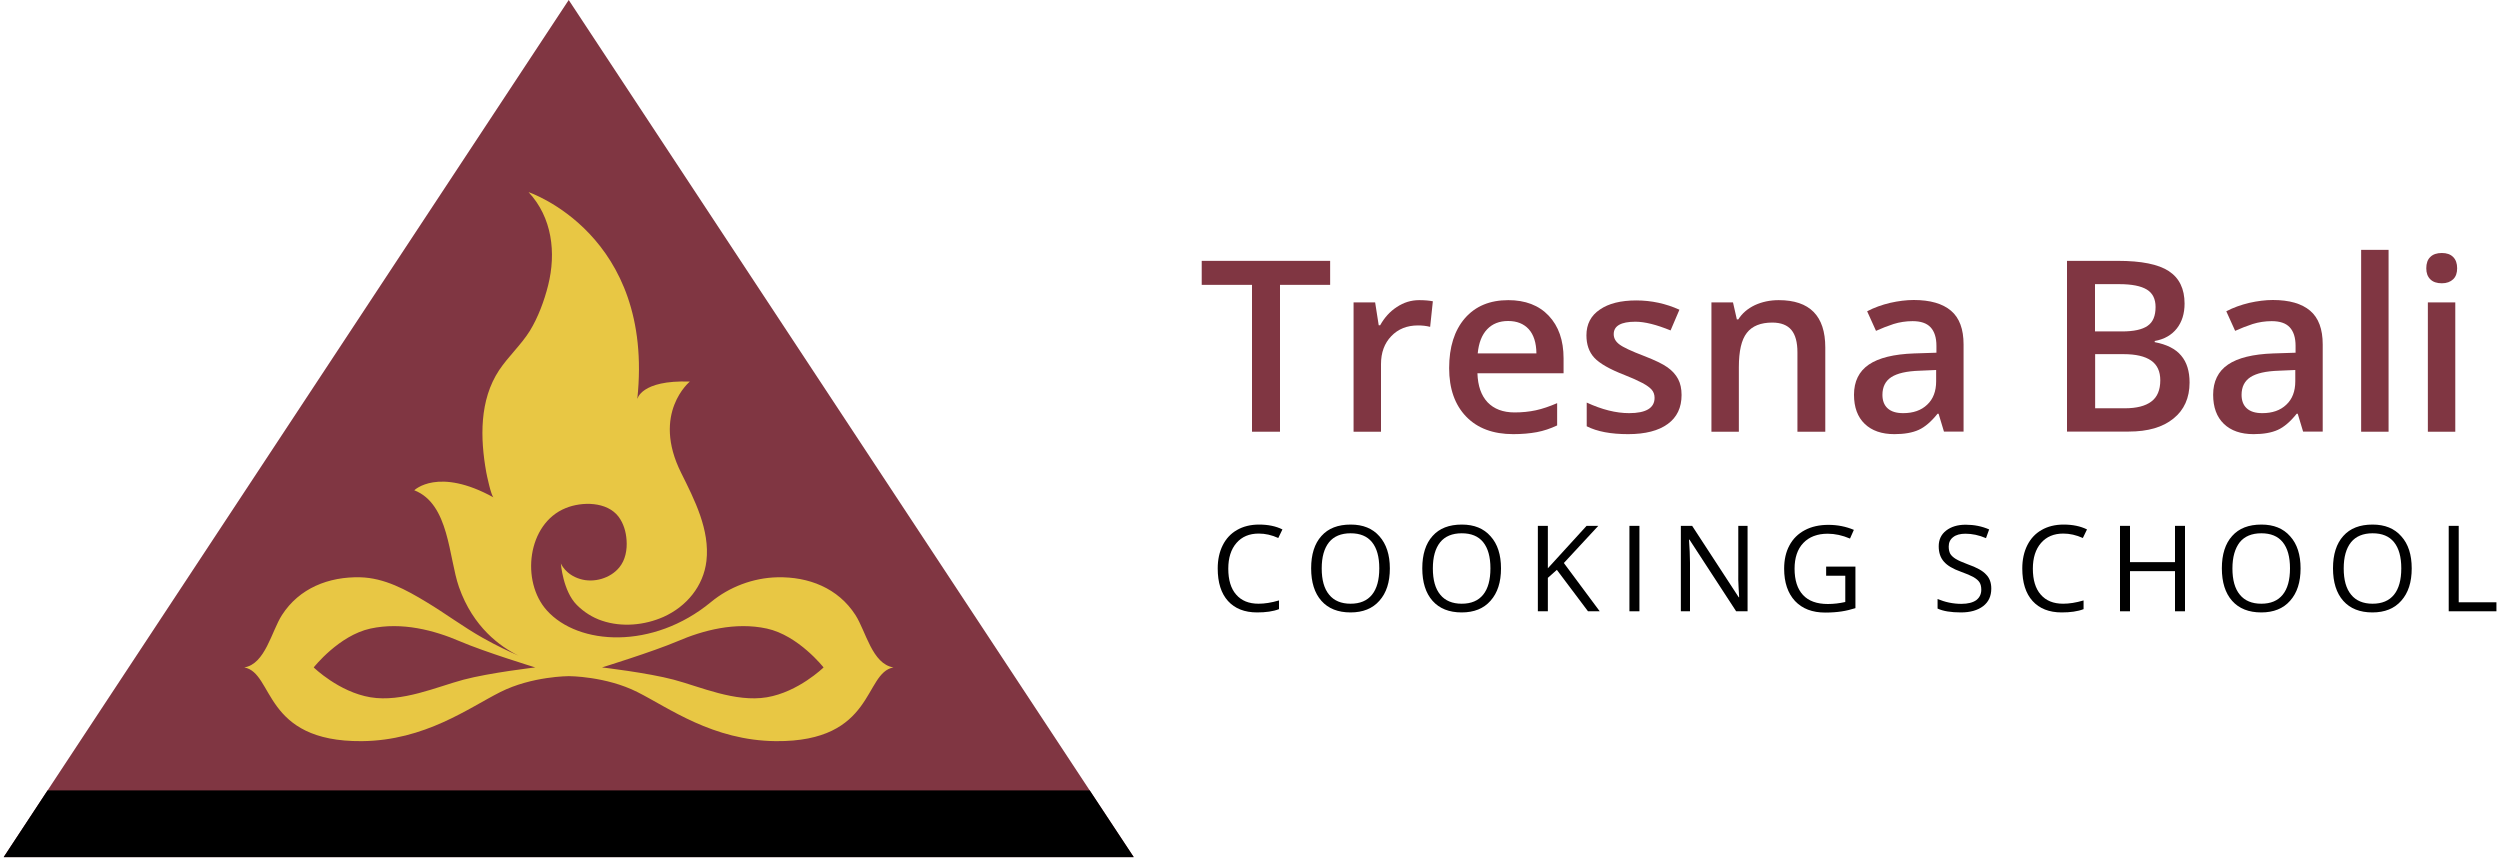
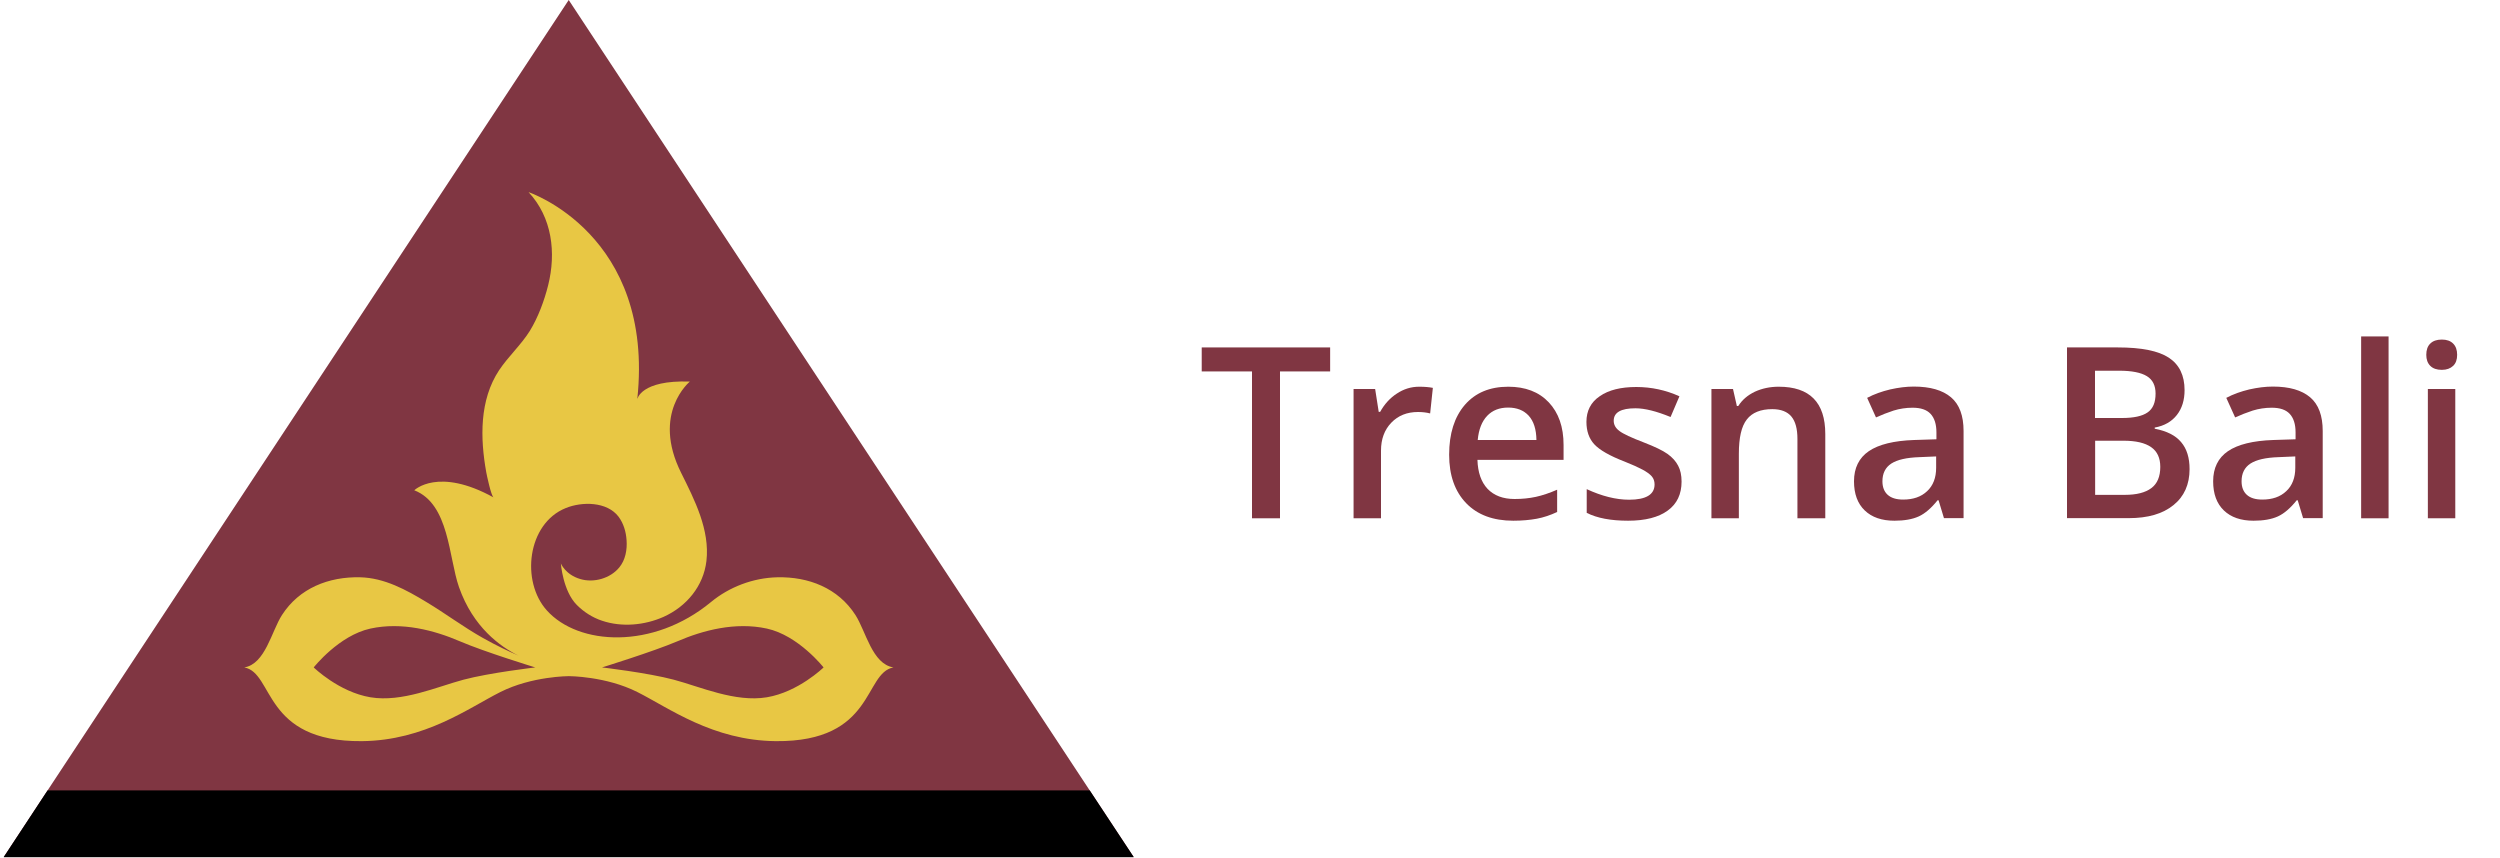
<svg xmlns="http://www.w3.org/2000/svg" version="1.1" id="Layer_1" x="0px" y="0px" viewBox="0 0 175 60" style="enable-background:new 0 0 175 60;" xml:space="preserve">
  <style type="text/css">
	.st0{fill:#6CB8F8;}
	.st1{fill:#FAF06E;}
	.st2{fill:#37586F;}
	.st3{fill:#E8C31F;}
	.st4{fill:#803642;}
	.st5{fill:#E8C744;}
	.st6{fill:#231F20;}
	.st7{fill:#317C8E;}
	.st8{fill:#EDE70C;}
	.st9{fill:#D66928;}
	.st10{fill:#005E8E;}
</style>
  <g>
    <g>
      <polygon class="st4" points="79.36,60 0.25,60 0.27,59.98 3.33,55.33 39.81,0 76.28,55.33 79.35,59.98   " />
    </g>
    <path class="st5" d="M59.88,43.05c-1.21-1.88-3.27-2.69-5.47-2.64c-1.7,0.04-3.37,0.68-4.65,1.74c-4.05,3.34-9.27,3.04-11.48,0.58   c-1.83-2.03-1.37-6.07,1.31-7.16c1.14-0.47,2.9-0.47,3.71,0.6c0.35,0.47,0.52,1.05,0.56,1.64c0.05,0.67-0.08,1.39-0.51,1.91   c-0.63,0.77-1.79,1.1-2.74,0.81c-1.04-0.31-1.35-1.09-1.35-1.09s0.14,1.93,1.12,2.91c0.5,0.5,1.1,0.88,1.76,1.1   c1.39,0.47,2.98,0.32,4.31-0.27c1.6-0.72,2.79-2.14,3-3.91c0.25-2.18-0.83-4.28-1.77-6.17c-2.09-4.18,0.61-6.39,0.61-6.39   c-3.44-0.12-3.68,1.23-3.68,1.23c1.23-11.54-7.61-14.49-7.61-14.49c1.65,1.77,1.94,4.24,1.37,6.52c-0.27,1.08-0.7,2.24-1.28,3.19   c-0.62,0.99-1.5,1.78-2.15,2.75c-1.39,2.1-1.33,4.77-0.9,7.16c0.03,0.17,0.34,1.65,0.51,1.75C30.66,32.67,29,34.32,29,34.32   c2.46,0.96,2.4,4.7,3.13,6.78c0.99,2.82,2.91,4.18,4.16,4.79c-0.63-0.27-1.49-0.67-2.5-1.24c-1.35-0.76-2.6-1.7-3.93-2.5   c-1.42-0.86-2.95-1.7-4.65-1.74c-2.2-0.05-4.26,0.76-5.47,2.64c-0.74,1.15-1.17,3.43-2.64,3.67c2.09,0.38,1.29,5.22,8.23,5.16   c4.42-0.04,7.49-2.33,9.7-3.44c2.21-1.11,4.79-1.11,4.79-1.11s2.58,0,4.79,1.11c2.21,1.11,5.28,3.4,9.7,3.44   c6.94,0.06,6.14-4.78,8.23-5.16C61.05,46.48,60.62,44.2,59.88,43.05z M32.44,47.58c-1.84,0.49-4.3,1.6-6.51,1.23   c-2.21-0.37-3.97-2.09-3.97-2.09s1.76-2.24,3.97-2.72c2.21-0.48,4.47,0.12,6.26,0.89c1.72,0.74,5.28,1.83,5.28,1.83   S34.28,47.09,32.44,47.58z M53.68,48.81c-2.21,0.37-4.67-0.74-6.51-1.23c-1.84-0.49-5.03-0.86-5.03-0.86s3.56-1.1,5.28-1.83   c1.79-0.77,4.05-1.37,6.26-0.89c2.21,0.48,3.97,2.72,3.97,2.72S55.89,48.44,53.68,48.81z" />
    <polygon points="79.35,59.98 79.35,60 0.27,60 0.27,59.98 3.33,55.33 76.28,55.33  " />
    <g>
      <g>
-         <path class="st4" d="M89.6,30.22h-1.96V19.94h-3.52v-1.68h8.99v1.68H89.6V30.22z" />
-         <path class="st4" d="M99.34,21.01c0.39,0,0.71,0.03,0.96,0.08l-0.19,1.79c-0.27-0.07-0.56-0.1-0.85-0.1     c-0.77,0-1.39,0.25-1.87,0.75c-0.48,0.5-0.72,1.15-0.72,1.96v4.73h-1.92v-9.05h1.51l0.25,1.6h0.1c0.3-0.54,0.69-0.97,1.17-1.28     C98.26,21.17,98.78,21.01,99.34,21.01z" />
-         <path class="st4" d="M105.93,30.39c-1.41,0-2.51-0.41-3.3-1.23c-0.79-0.82-1.19-1.95-1.19-3.39c0-1.48,0.37-2.64,1.1-3.49     c0.74-0.85,1.75-1.27,3.04-1.27c1.19,0,2.14,0.36,2.83,1.09c0.69,0.73,1.04,1.72,1.04,2.99v1.04h-6.03     c0.03,0.88,0.26,1.55,0.71,2.03c0.45,0.47,1.08,0.71,1.89,0.71c0.53,0,1.03-0.05,1.49-0.15c0.46-0.1,0.96-0.27,1.49-0.5v1.56     c-0.47,0.22-0.94,0.38-1.42,0.47C107.09,30.34,106.54,30.39,105.93,30.39z M105.57,22.47c-0.61,0-1.1,0.19-1.47,0.58     c-0.37,0.39-0.59,0.95-0.66,1.69h4.11c-0.01-0.75-0.19-1.31-0.54-1.7C106.66,22.66,106.18,22.47,105.57,22.47z" />
-         <path class="st4" d="M117.71,27.65c0,0.88-0.32,1.56-0.97,2.03c-0.64,0.47-1.57,0.71-2.77,0.71c-1.21,0-2.17-0.18-2.9-0.55v-1.66     c1.06,0.49,2.05,0.74,2.97,0.74c1.18,0,1.78-0.36,1.78-1.07c0-0.23-0.07-0.42-0.2-0.57c-0.13-0.15-0.35-0.31-0.65-0.47     c-0.3-0.16-0.72-0.35-1.25-0.56c-1.04-0.4-1.75-0.81-2.12-1.21c-0.37-0.4-0.55-0.93-0.55-1.57c0-0.77,0.31-1.38,0.94-1.8     c0.62-0.43,1.47-0.64,2.55-0.64c1.06,0,2.07,0.22,3.02,0.65l-0.62,1.45c-0.98-0.4-1.8-0.61-2.46-0.61     c-1.01,0-1.52,0.29-1.52,0.87c0,0.28,0.13,0.52,0.4,0.72c0.26,0.2,0.84,0.47,1.73,0.81c0.75,0.29,1.29,0.55,1.63,0.79     c0.34,0.24,0.59,0.52,0.75,0.83C117.63,26.84,117.71,27.21,117.71,27.65z" />
-         <path class="st4" d="M127.75,30.22h-1.93v-5.56c0-0.7-0.14-1.22-0.42-1.56c-0.28-0.34-0.73-0.52-1.34-0.52     c-0.81,0-1.41,0.24-1.78,0.72c-0.38,0.48-0.56,1.28-0.56,2.41v4.51h-1.92v-9.05h1.51l0.27,1.19h0.1c0.27-0.43,0.66-0.76,1.16-1     c0.5-0.23,1.06-0.35,1.67-0.35c2.17,0,3.26,1.1,3.26,3.31V30.22z" />
-         <path class="st4" d="M136.08,30.22l-0.38-1.26h-0.07c-0.44,0.55-0.88,0.93-1.32,1.13c-0.44,0.2-1.01,0.3-1.7,0.3     c-0.89,0-1.58-0.24-2.08-0.72c-0.5-0.48-0.75-1.16-0.75-2.04c0-0.93,0.35-1.64,1.04-2.11c0.69-0.47,1.75-0.73,3.17-0.78     l1.56-0.05v-0.48c0-0.58-0.14-1.01-0.41-1.3c-0.27-0.29-0.69-0.43-1.26-0.43c-0.46,0-0.91,0.07-1.33,0.2     c-0.43,0.14-0.83,0.3-1.23,0.48l-0.62-1.37c0.49-0.26,1.03-0.45,1.61-0.59c0.58-0.13,1.13-0.2,1.65-0.2     c1.15,0,2.02,0.25,2.61,0.75c0.59,0.5,0.88,1.29,0.88,2.36v6.1H136.08z M133.22,28.92c0.7,0,1.26-0.19,1.68-0.59     c0.42-0.39,0.63-0.94,0.63-1.64V25.9l-1.16,0.05c-0.91,0.03-1.56,0.18-1.98,0.45c-0.41,0.27-0.62,0.68-0.62,1.24     c0,0.4,0.12,0.72,0.36,0.94C132.38,28.81,132.74,28.92,133.22,28.92z" />
-         <path class="st4" d="M144.7,18.26h3.55c1.65,0,2.84,0.24,3.57,0.72c0.73,0.48,1.1,1.24,1.1,2.27c0,0.7-0.18,1.28-0.54,1.74     c-0.36,0.46-0.88,0.76-1.55,0.88v0.08c0.84,0.16,1.46,0.47,1.85,0.94c0.4,0.47,0.59,1.1,0.59,1.89c0,1.07-0.38,1.92-1.13,2.52     c-0.75,0.61-1.79,0.91-3.13,0.91h-4.32V18.26z M146.66,23.2h1.88c0.82,0,1.42-0.13,1.79-0.39c0.38-0.26,0.56-0.7,0.56-1.32     c0-0.56-0.2-0.97-0.61-1.22c-0.41-0.25-1.05-0.38-1.94-0.38h-1.69V23.2z M146.66,24.79v3.79h2.08c0.82,0,1.44-0.16,1.85-0.47     c0.42-0.31,0.63-0.81,0.63-1.49c0-0.62-0.21-1.08-0.64-1.38c-0.43-0.3-1.07-0.45-1.94-0.45H146.66z" />
-         <path class="st4" d="M161.22,30.22l-0.38-1.26h-0.07c-0.44,0.55-0.88,0.93-1.32,1.13c-0.44,0.2-1.01,0.3-1.7,0.3     c-0.89,0-1.58-0.24-2.08-0.72c-0.5-0.48-0.75-1.16-0.75-2.04c0-0.93,0.35-1.64,1.04-2.11c0.69-0.47,1.75-0.73,3.17-0.78     l1.56-0.05v-0.48c0-0.58-0.14-1.01-0.41-1.3c-0.27-0.29-0.69-0.43-1.26-0.43c-0.46,0-0.91,0.07-1.33,0.2     c-0.43,0.14-0.83,0.3-1.23,0.48l-0.62-1.37c0.49-0.26,1.03-0.45,1.61-0.59c0.58-0.13,1.13-0.2,1.65-0.2     c1.15,0,2.02,0.25,2.61,0.75c0.59,0.5,0.88,1.29,0.88,2.36v6.1H161.22z M158.36,28.92c0.7,0,1.26-0.19,1.68-0.59     c0.42-0.39,0.63-0.94,0.63-1.64V25.9l-1.16,0.05c-0.91,0.03-1.56,0.18-1.98,0.45c-0.41,0.27-0.62,0.68-0.62,1.24     c0,0.4,0.12,0.72,0.36,0.94C157.52,28.81,157.88,28.92,158.36,28.92z" />
-         <path class="st4" d="M167.2,30.22h-1.92V17.49h1.92V30.22z" />
-         <path class="st4" d="M169.84,18.78c0-0.34,0.09-0.61,0.28-0.79c0.19-0.19,0.46-0.28,0.81-0.28c0.34,0,0.6,0.09,0.79,0.28     c0.19,0.19,0.28,0.45,0.28,0.79c0,0.33-0.09,0.59-0.28,0.77s-0.45,0.28-0.79,0.28c-0.35,0-0.62-0.09-0.81-0.28     S169.84,19.11,169.84,18.78z M171.87,30.22h-1.92v-9.05h1.92V30.22z" />
-         <path d="M88.11,37.35c-0.66,0-1.18,0.22-1.56,0.66s-0.57,1.04-0.57,1.8c0,0.78,0.18,1.39,0.55,1.81     c0.37,0.43,0.89,0.64,1.57,0.64c0.42,0,0.89-0.07,1.43-0.23v0.61c-0.41,0.16-0.93,0.23-1.53,0.23c-0.88,0-1.56-0.27-2.04-0.8     c-0.48-0.53-0.72-1.29-0.72-2.28c0-0.62,0.12-1.16,0.35-1.62c0.23-0.46,0.56-0.82,1-1.07c0.43-0.25,0.95-0.38,1.54-0.38     c0.63,0,1.18,0.11,1.64,0.34l-0.29,0.6C89.02,37.45,88.57,37.35,88.11,37.35z" />
-         <path d="M97.29,39.79c0,0.96-0.24,1.71-0.73,2.26c-0.48,0.55-1.16,0.82-2.02,0.82c-0.88,0-1.56-0.27-2.04-0.81     c-0.48-0.54-0.72-1.3-0.72-2.28c0-0.97,0.24-1.73,0.72-2.26c0.48-0.54,1.16-0.8,2.05-0.8c0.86,0,1.53,0.27,2.01,0.82     C97.04,38.08,97.29,38.83,97.29,39.79z M92.52,39.79c0,0.81,0.17,1.42,0.52,1.84c0.34,0.42,0.85,0.63,1.5,0.63     c0.66,0,1.16-0.21,1.5-0.63c0.34-0.42,0.51-1.03,0.51-1.85c0-0.8-0.17-1.41-0.51-1.83c-0.34-0.42-0.84-0.62-1.5-0.62     c-0.66,0-1.17,0.21-1.51,0.63C92.69,38.39,92.52,38.99,92.52,39.79z" />
-         <path d="M105.07,39.79c0,0.96-0.24,1.71-0.73,2.26c-0.48,0.55-1.16,0.82-2.02,0.82c-0.88,0-1.56-0.27-2.04-0.81     c-0.48-0.54-0.72-1.3-0.72-2.28c0-0.97,0.24-1.73,0.72-2.26c0.48-0.54,1.16-0.8,2.05-0.8c0.86,0,1.53,0.27,2.01,0.82     C104.83,38.08,105.07,38.83,105.07,39.79z M100.3,39.79c0,0.81,0.17,1.42,0.52,1.84c0.34,0.42,0.85,0.63,1.5,0.63     c0.66,0,1.16-0.21,1.5-0.63c0.34-0.42,0.51-1.03,0.51-1.85c0-0.8-0.17-1.41-0.51-1.83c-0.34-0.42-0.84-0.62-1.5-0.62     c-0.66,0-1.17,0.21-1.51,0.63C100.47,38.39,100.3,38.99,100.3,39.79z" />
-         <path d="M111.98,42.79h-0.82l-2.18-2.9l-0.63,0.56v2.34h-0.7v-5.98h0.7v2.97l2.71-2.97h0.82l-2.41,2.6L111.98,42.79z" />
-         <path d="M114.06,42.79v-5.98h0.7v5.98H114.06z" />
-         <path d="M122.32,42.79h-0.79l-3.27-5.02h-0.03c0.04,0.59,0.07,1.13,0.07,1.62v3.4h-0.64v-5.98h0.79l3.26,5h0.03     c-0.01-0.07-0.02-0.31-0.04-0.71c-0.02-0.4-0.03-0.69-0.02-0.86v-3.43h0.65V42.79z" />
-         <path d="M127.85,39.66h2.03v2.91c-0.32,0.1-0.64,0.18-0.97,0.23s-0.71,0.08-1.14,0.08c-0.91,0-1.61-0.27-2.12-0.81     c-0.5-0.54-0.76-1.29-0.76-2.26c0-0.62,0.12-1.17,0.37-1.63c0.25-0.47,0.61-0.82,1.08-1.07c0.47-0.25,1.02-0.37,1.65-0.37     c0.64,0,1.23,0.12,1.78,0.35l-0.27,0.61c-0.54-0.23-1.06-0.34-1.56-0.34c-0.73,0-1.3,0.22-1.71,0.65     c-0.41,0.43-0.61,1.04-0.61,1.8c0,0.81,0.2,1.42,0.59,1.84c0.39,0.42,0.97,0.63,1.74,0.63c0.41,0,0.82-0.05,1.22-0.14v-1.84     h-1.34V39.66z" />
-         <path d="M139.39,41.2c0,0.53-0.19,0.94-0.57,1.23c-0.38,0.29-0.9,0.44-1.55,0.44c-0.71,0-1.25-0.09-1.64-0.27v-0.67     c0.25,0.1,0.51,0.19,0.8,0.25c0.29,0.06,0.58,0.09,0.86,0.09c0.46,0,0.81-0.09,1.05-0.26c0.23-0.18,0.35-0.42,0.35-0.73     c0-0.21-0.04-0.38-0.12-0.51c-0.08-0.13-0.22-0.25-0.42-0.37c-0.2-0.11-0.49-0.24-0.89-0.38c-0.56-0.2-0.95-0.43-1.19-0.71     c-0.24-0.27-0.36-0.63-0.36-1.07c0-0.46,0.17-0.83,0.52-1.1c0.35-0.27,0.8-0.41,1.37-0.41c0.59,0,1.14,0.11,1.64,0.33l-0.22,0.61     c-0.49-0.21-0.97-0.31-1.44-0.31c-0.37,0-0.66,0.08-0.86,0.24c-0.21,0.16-0.31,0.38-0.31,0.66c0,0.21,0.04,0.38,0.11,0.51     c0.08,0.13,0.21,0.25,0.39,0.36c0.18,0.11,0.46,0.23,0.83,0.37c0.63,0.22,1.06,0.46,1.29,0.72     C139.27,40.46,139.39,40.79,139.39,41.2z" />
-         <path d="M144.43,37.35c-0.66,0-1.18,0.22-1.56,0.66s-0.57,1.04-0.57,1.8c0,0.78,0.18,1.39,0.55,1.81     c0.37,0.43,0.89,0.64,1.57,0.64c0.42,0,0.89-0.07,1.43-0.23v0.61c-0.41,0.16-0.93,0.23-1.53,0.23c-0.88,0-1.56-0.27-2.04-0.8     c-0.48-0.53-0.72-1.29-0.72-2.28c0-0.62,0.12-1.16,0.35-1.62c0.23-0.46,0.56-0.82,1-1.07c0.43-0.25,0.95-0.38,1.54-0.38     c0.63,0,1.18,0.11,1.64,0.34l-0.29,0.6C145.33,37.45,144.88,37.35,144.43,37.35z" />
-         <path d="M152.95,42.79h-0.7v-2.81h-3.15v2.81h-0.7v-5.98h0.7v2.54h3.15v-2.54h0.7V42.79z" />
-         <path d="M161.04,39.79c0,0.96-0.24,1.71-0.73,2.26c-0.48,0.55-1.16,0.82-2.02,0.82c-0.88,0-1.56-0.27-2.04-0.81     c-0.48-0.54-0.72-1.3-0.72-2.28c0-0.97,0.24-1.73,0.72-2.26c0.48-0.54,1.16-0.8,2.05-0.8c0.86,0,1.53,0.27,2.01,0.82     C160.8,38.08,161.04,38.83,161.04,39.79z M156.27,39.79c0,0.81,0.17,1.42,0.52,1.84c0.34,0.42,0.85,0.63,1.5,0.63     c0.66,0,1.16-0.21,1.5-0.63c0.34-0.42,0.51-1.03,0.51-1.85c0-0.8-0.17-1.41-0.51-1.83c-0.34-0.42-0.84-0.62-1.5-0.62     c-0.66,0-1.17,0.21-1.51,0.63C156.45,38.39,156.27,38.99,156.27,39.79z" />
-         <path d="M168.82,39.79c0,0.96-0.24,1.71-0.73,2.26c-0.48,0.55-1.16,0.82-2.02,0.82c-0.88,0-1.56-0.27-2.04-0.81     c-0.48-0.54-0.72-1.3-0.72-2.28c0-0.97,0.24-1.73,0.72-2.26c0.48-0.54,1.16-0.8,2.05-0.8c0.86,0,1.53,0.27,2.01,0.82     C168.58,38.08,168.82,38.83,168.82,39.79z M164.06,39.79c0,0.81,0.17,1.42,0.52,1.84c0.34,0.42,0.85,0.63,1.5,0.63     c0.66,0,1.16-0.21,1.5-0.63c0.34-0.42,0.51-1.03,0.51-1.85c0-0.8-0.17-1.41-0.51-1.83c-0.34-0.42-0.84-0.62-1.5-0.62     c-0.66,0-1.17,0.21-1.51,0.63C164.23,38.39,164.06,38.99,164.06,39.79z" />
-         <path d="M171.41,42.79v-5.98h0.7v5.35h2.64v0.63H171.41z" />
+         <path class="st4" d="M89.6,36.28h-1.96V26h-3.52v-1.68h8.99V26H89.6V36.28z" />
+         <path class="st4" d="M99.34,27.07c0.39,0,0.71,0.03,0.96,0.08l-0.19,1.79c-0.27-0.07-0.56-0.1-0.85-0.1     c-0.77,0-1.39,0.25-1.87,0.75c-0.48,0.5-0.72,1.15-0.72,1.96v4.73h-1.92v-9.05h1.51l0.25,1.6h0.1c0.3-0.54,0.69-0.97,1.17-1.28     C98.26,27.23,98.78,27.07,99.34,27.07z" />
+         <path class="st4" d="M105.93,36.45c-1.41,0-2.51-0.41-3.3-1.23c-0.79-0.82-1.19-1.95-1.19-3.39c0-1.48,0.37-2.64,1.1-3.49     c0.74-0.85,1.75-1.27,3.04-1.27c1.19,0,2.14,0.36,2.83,1.09c0.69,0.73,1.04,1.72,1.04,2.99v1.04h-6.03     c0.03,0.88,0.26,1.55,0.71,2.03c0.45,0.47,1.08,0.71,1.89,0.71c0.53,0,1.03-0.05,1.49-0.15c0.46-0.1,0.96-0.27,1.49-0.5v1.56     c-0.47,0.22-0.94,0.38-1.42,0.47C107.09,36.4,106.54,36.45,105.93,36.45z M105.57,28.53c-0.61,0-1.1,0.19-1.47,0.58     c-0.37,0.39-0.59,0.95-0.66,1.69h4.11c-0.01-0.75-0.19-1.31-0.54-1.7C106.66,28.72,106.18,28.53,105.57,28.53z" />
+         <path class="st4" d="M117.71,33.71c0,0.88-0.32,1.56-0.97,2.03c-0.64,0.47-1.57,0.71-2.77,0.71c-1.21,0-2.17-0.18-2.9-0.55v-1.66     c1.06,0.49,2.05,0.74,2.97,0.74c1.18,0,1.78-0.36,1.78-1.07c0-0.23-0.07-0.42-0.2-0.57c-0.13-0.15-0.35-0.31-0.65-0.47     c-0.3-0.16-0.72-0.35-1.25-0.56c-1.04-0.4-1.75-0.81-2.12-1.21c-0.37-0.4-0.55-0.93-0.55-1.57c0-0.77,0.31-1.38,0.94-1.8     c0.62-0.43,1.47-0.64,2.55-0.64c1.06,0,2.07,0.22,3.02,0.65l-0.62,1.45c-0.98-0.4-1.8-0.61-2.46-0.61     c-1.01,0-1.52,0.29-1.52,0.87c0,0.28,0.13,0.52,0.4,0.72c0.26,0.2,0.84,0.47,1.73,0.81c0.75,0.29,1.29,0.55,1.63,0.79     c0.34,0.24,0.59,0.52,0.75,0.83C117.63,32.9,117.71,33.27,117.71,33.71z" />
+         <path class="st4" d="M127.75,36.28h-1.93v-5.56c0-0.7-0.14-1.22-0.42-1.56c-0.28-0.34-0.73-0.52-1.34-0.52     c-0.81,0-1.41,0.24-1.78,0.72c-0.38,0.48-0.56,1.28-0.56,2.41v4.51h-1.92v-9.05h1.51l0.27,1.19h0.1c0.27-0.43,0.66-0.76,1.16-1     c0.5-0.23,1.06-0.35,1.67-0.35c2.17,0,3.26,1.1,3.26,3.31V36.28z" />
+         <path class="st4" d="M136.08,36.28l-0.38-1.26h-0.07c-0.44,0.55-0.88,0.93-1.32,1.13c-0.44,0.2-1.01,0.3-1.7,0.3     c-0.89,0-1.58-0.24-2.08-0.72c-0.5-0.48-0.75-1.16-0.75-2.04c0-0.93,0.35-1.64,1.04-2.11c0.69-0.47,1.75-0.73,3.17-0.78     l1.56-0.05v-0.48c0-0.58-0.14-1.01-0.41-1.3c-0.27-0.29-0.69-0.43-1.26-0.43c-0.46,0-0.91,0.07-1.33,0.2     c-0.43,0.14-0.83,0.3-1.23,0.48l-0.62-1.37c0.49-0.26,1.03-0.45,1.61-0.59c0.58-0.13,1.13-0.2,1.65-0.2     c1.15,0,2.02,0.25,2.61,0.75c0.59,0.5,0.88,1.29,0.88,2.36v6.1H136.08z M133.22,34.97c0.7,0,1.26-0.19,1.68-0.59     c0.42-0.39,0.63-0.94,0.63-1.64v-0.79l-1.16,0.05c-0.91,0.03-1.56,0.18-1.98,0.45c-0.41,0.27-0.62,0.68-0.62,1.24     c0,0.4,0.12,0.72,0.36,0.94C132.38,34.86,132.74,34.97,133.22,34.97z" />
+         <path class="st4" d="M144.7,24.32h3.55c1.65,0,2.84,0.24,3.57,0.72c0.73,0.48,1.1,1.24,1.1,2.27c0,0.7-0.18,1.28-0.54,1.74     c-0.36,0.46-0.88,0.76-1.55,0.88v0.08c0.84,0.16,1.46,0.47,1.85,0.94c0.4,0.47,0.59,1.1,0.59,1.89c0,1.07-0.38,1.92-1.13,2.52     c-0.75,0.61-1.79,0.91-3.13,0.91h-4.32V24.32z M146.66,29.26h1.88c0.82,0,1.42-0.13,1.79-0.39c0.38-0.26,0.56-0.7,0.56-1.32     c0-0.56-0.2-0.97-0.61-1.22c-0.41-0.25-1.05-0.38-1.94-0.38h-1.69V29.26z M146.66,30.85v3.79h2.08c0.82,0,1.44-0.16,1.85-0.47     c0.42-0.31,0.63-0.81,0.63-1.49c0-0.62-0.21-1.08-0.64-1.38c-0.43-0.3-1.07-0.45-1.94-0.45H146.66z" />
+         <path class="st4" d="M161.22,36.28l-0.38-1.26h-0.07c-0.44,0.55-0.88,0.93-1.32,1.13c-0.44,0.2-1.01,0.3-1.7,0.3     c-0.89,0-1.58-0.24-2.08-0.72c-0.5-0.48-0.75-1.16-0.75-2.04c0-0.93,0.35-1.64,1.04-2.11c0.69-0.47,1.75-0.73,3.17-0.78     l1.56-0.05v-0.48c0-0.58-0.14-1.01-0.41-1.3c-0.27-0.29-0.69-0.43-1.26-0.43c-0.46,0-0.91,0.07-1.33,0.2     c-0.43,0.14-0.83,0.3-1.23,0.48l-0.62-1.37c0.49-0.26,1.03-0.45,1.61-0.59c0.58-0.13,1.13-0.2,1.65-0.2     c1.15,0,2.02,0.25,2.61,0.75c0.59,0.5,0.88,1.29,0.88,2.36v6.1H161.22z M158.36,34.97c0.7,0,1.26-0.19,1.68-0.59     c0.42-0.39,0.63-0.94,0.63-1.64v-0.79l-1.16,0.05c-0.91,0.03-1.56,0.18-1.98,0.45c-0.41,0.27-0.62,0.68-0.62,1.24     c0,0.4,0.12,0.72,0.36,0.94C157.52,34.86,157.88,34.97,158.36,34.97z" />
+         <path class="st4" d="M167.2,36.28h-1.92V23.55h1.92V36.28z" />
+         <path class="st4" d="M169.84,24.84c0-0.34,0.09-0.61,0.28-0.79c0.19-0.19,0.46-0.28,0.81-0.28c0.34,0,0.6,0.09,0.79,0.28     c0.19,0.19,0.28,0.45,0.28,0.79c0,0.33-0.09,0.59-0.28,0.77s-0.45,0.28-0.79,0.28c-0.35,0-0.62-0.09-0.81-0.28     S169.84,25.16,169.84,24.84z M171.87,36.28h-1.92v-9.05h1.92V36.28z" />
      </g>
    </g>
  </g>
</svg>
